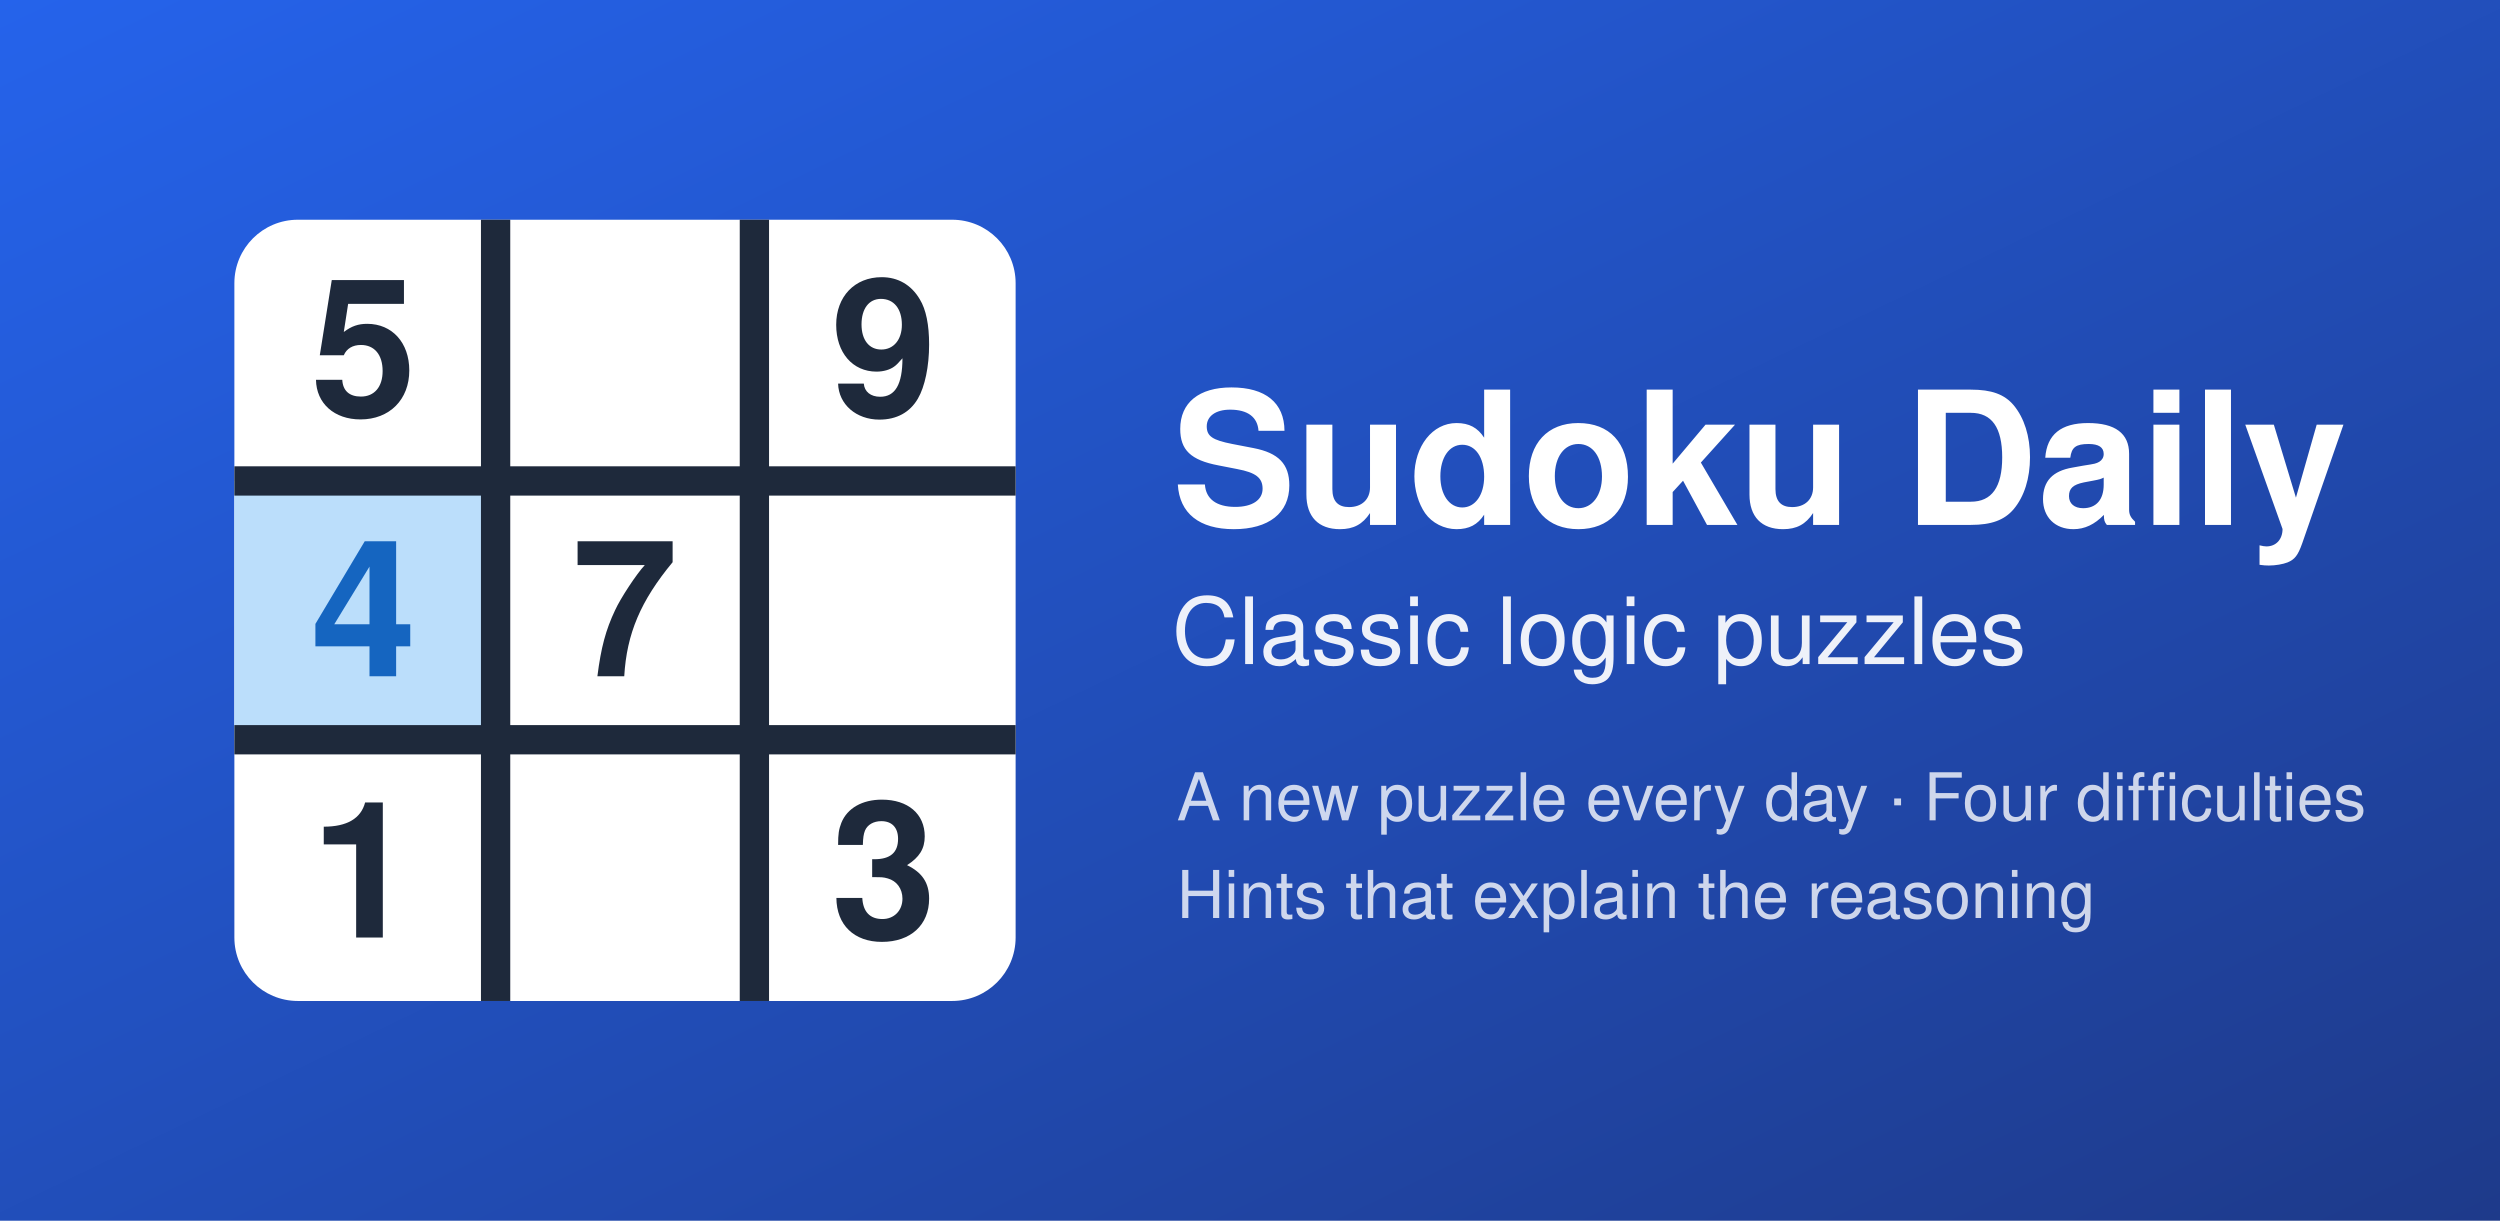
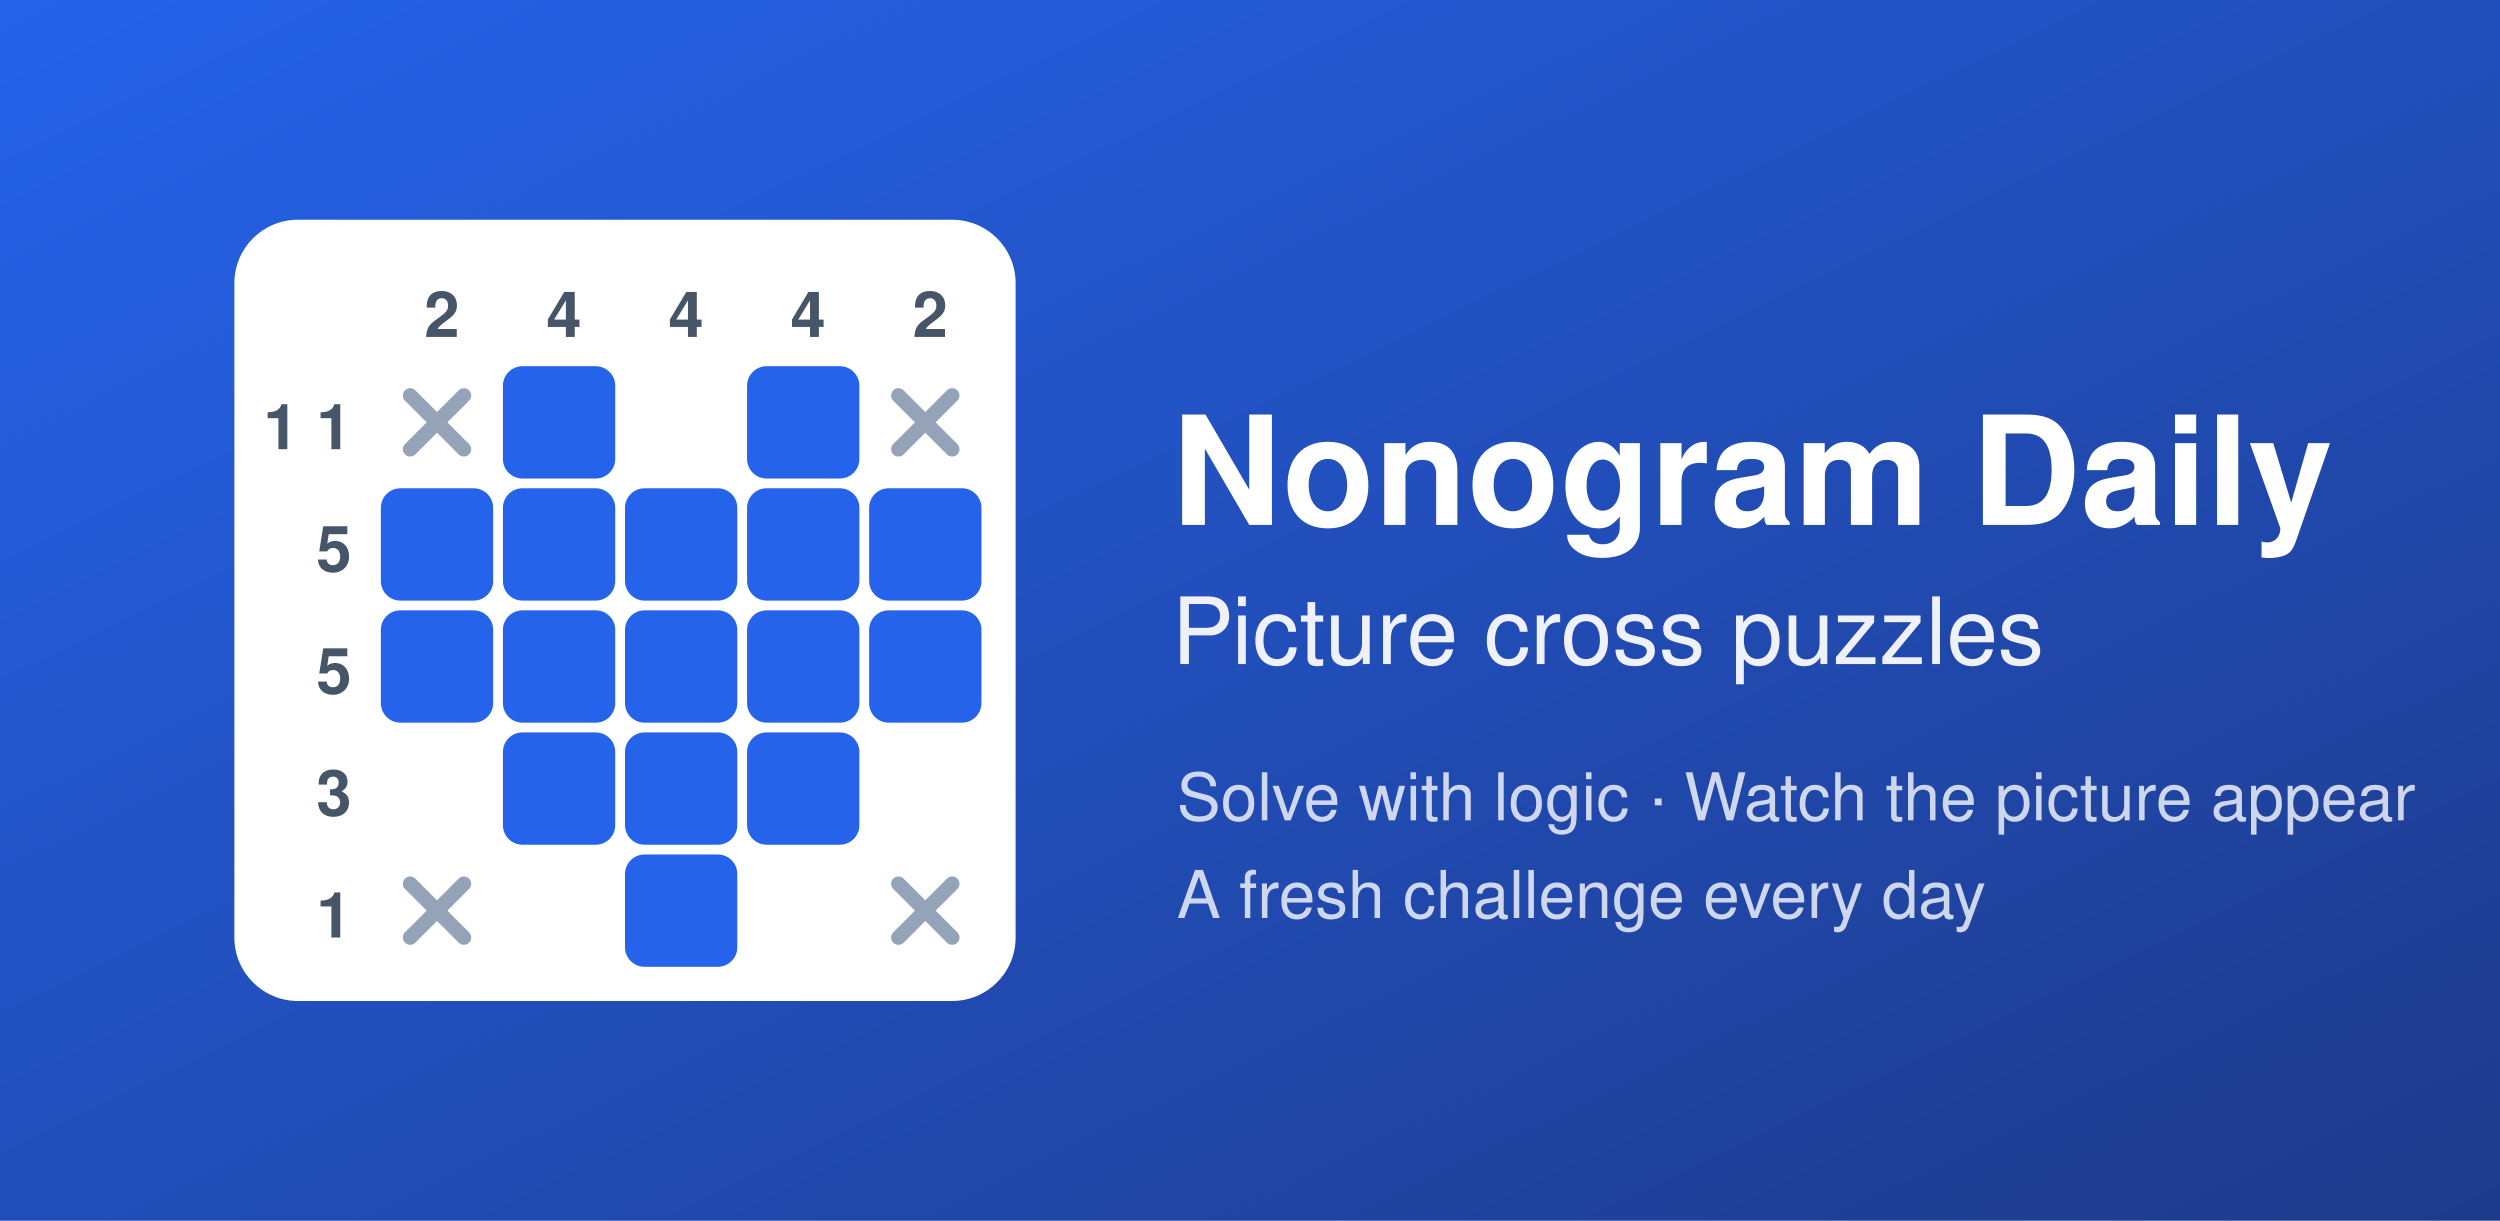
<svg xmlns="http://www.w3.org/2000/svg" width="1024" height="500" viewBox="0 0 1024 500">
  <defs>
    <linearGradient id="bg" x1="0" y1="0" x2="1" y2="1">
      <stop offset="0%" stop-color="#2563EB" />
      <stop offset="100%" stop-color="#1E3A8A" />
    </linearGradient>
  </defs>
  <rect width="1024" height="500" fill="url(#bg)" />
  <g transform="translate(96 90)">
    <rect x="0" y="0" width="320" height="320" rx="26" fill="#FFFFFF" />
-     <rect x="0" y="107" width="107" height="106" fill="#BBDEFB" />
-     <g stroke="#1E293B" stroke-width="12" stroke-linecap="butt">
-       <line x1="107" y1="0" x2="107" y2="320" />
-       <line x1="213" y1="0" x2="213" y2="320" />
-       <line x1="0" y1="107" x2="320" y2="107" />
-       <line x1="0" y1="213" x2="320" y2="213" />
+     <g font-family="Helvetica Neue, Helvetica, Arial, sans-serif" font-weight="700" font-size="26" text-anchor="middle" fill="#475569">
+       <text x="85" y="48">2</text>
+       <text x="135" y="48">4</text>
+       <text x="185" y="48">4</text>
+       <text x="235" y="48">4</text>
+       <text x="285" y="48">2</text>
    </g>
-     <g font-family="Helvetica Neue, Helvetica, Arial, sans-serif" font-weight="700" font-size="78" text-anchor="middle" fill="#1E293B">
-       <text x="53" y="80">5</text>
-       <text x="266" y="80">9</text>
-       <text x="160" y="187">7</text>
-       <text x="53" y="294">1</text>
-       <text x="266" y="294">3</text>
+     <g font-family="Helvetica Neue, Helvetica, Arial, sans-serif" font-weight="700" font-size="26" text-anchor="end" fill="#475569">
+       <text x="48" y="94">1 1</text>
+       <text x="48" y="144">5</text>
+       <text x="48" y="194">5</text>
+       <text x="48" y="244">3</text>
+       <text x="48" y="294">1</text>
    </g>
-     <text x="53" y="187" font-family="Helvetica Neue, Helvetica, Arial, sans-serif" font-weight="700" font-size="78" text-anchor="middle" fill="#1565C0">4</text>
+     <g fill="#2563EB">
+       <rect x="110" y="60" width="46" height="46" rx="8" />
+       <rect x="210" y="60" width="46" height="46" rx="8" />
+       <rect x="60" y="110" width="46" height="46" rx="8" />
+       <rect x="110" y="110" width="46" height="46" rx="8" />
+       <rect x="160" y="110" width="46" height="46" rx="8" />
+       <rect x="210" y="110" width="46" height="46" rx="8" />
+       <rect x="260" y="110" width="46" height="46" rx="8" />
+       <rect x="60" y="160" width="46" height="46" rx="8" />
+       <rect x="110" y="160" width="46" height="46" rx="8" />
+       <rect x="160" y="160" width="46" height="46" rx="8" />
+       <rect x="210" y="160" width="46" height="46" rx="8" />
+       <rect x="260" y="160" width="46" height="46" rx="8" />
+       <rect x="110" y="210" width="46" height="46" rx="8" />
+       <rect x="160" y="210" width="46" height="46" rx="8" />
+       <rect x="210" y="210" width="46" height="46" rx="8" />
+       <rect x="160" y="260" width="46" height="46" rx="8" />
+     </g>
+     <g stroke="#94A3B8" stroke-width="6" stroke-linecap="round">
+       <line x1="72" y1="72" x2="94" y2="94" />
+       <line x1="94" y1="72" x2="72" y2="94" />
+       <line x1="272" y1="72" x2="294" y2="94" />
+       <line x1="294" y1="72" x2="272" y2="94" />
+       <line x1="72" y1="272" x2="94" y2="294" />
+       <line x1="94" y1="272" x2="72" y2="294" />
+       <line x1="272" y1="272" x2="294" y2="294" />
+       <line x1="294" y1="272" x2="272" y2="294" />
+     </g>
  </g>
  <g font-family="Helvetica Neue, Helvetica, Arial, sans-serif" fill="#FFFFFF">
-     <text x="480" y="215" font-size="76" font-weight="700">Sudoku Daily</text>
-     <text x="480" y="272" font-size="38" font-weight="400" opacity="0.92">Classic logic puzzles</text>
-     <text x="482" y="336" font-size="27" font-weight="400" opacity="0.78">A new puzzle every day · Four difficulties</text>
-     <text x="482" y="376" font-size="27" font-weight="400" opacity="0.78">Hints that explain the reasoning</text>
+     <text x="480" y="215" font-size="62" font-weight="700">Nonogram Daily</text>
+     <text x="480" y="272" font-size="38" font-weight="400" opacity="0.92">Picture cross puzzles</text>
+     <text x="482" y="336" font-size="27" font-weight="400" opacity="0.78">Solve with logic · Watch the picture appear</text>
+     <text x="482" y="376" font-size="27" font-weight="400" opacity="0.78">A fresh challenge every day</text>
  </g>
</svg>
